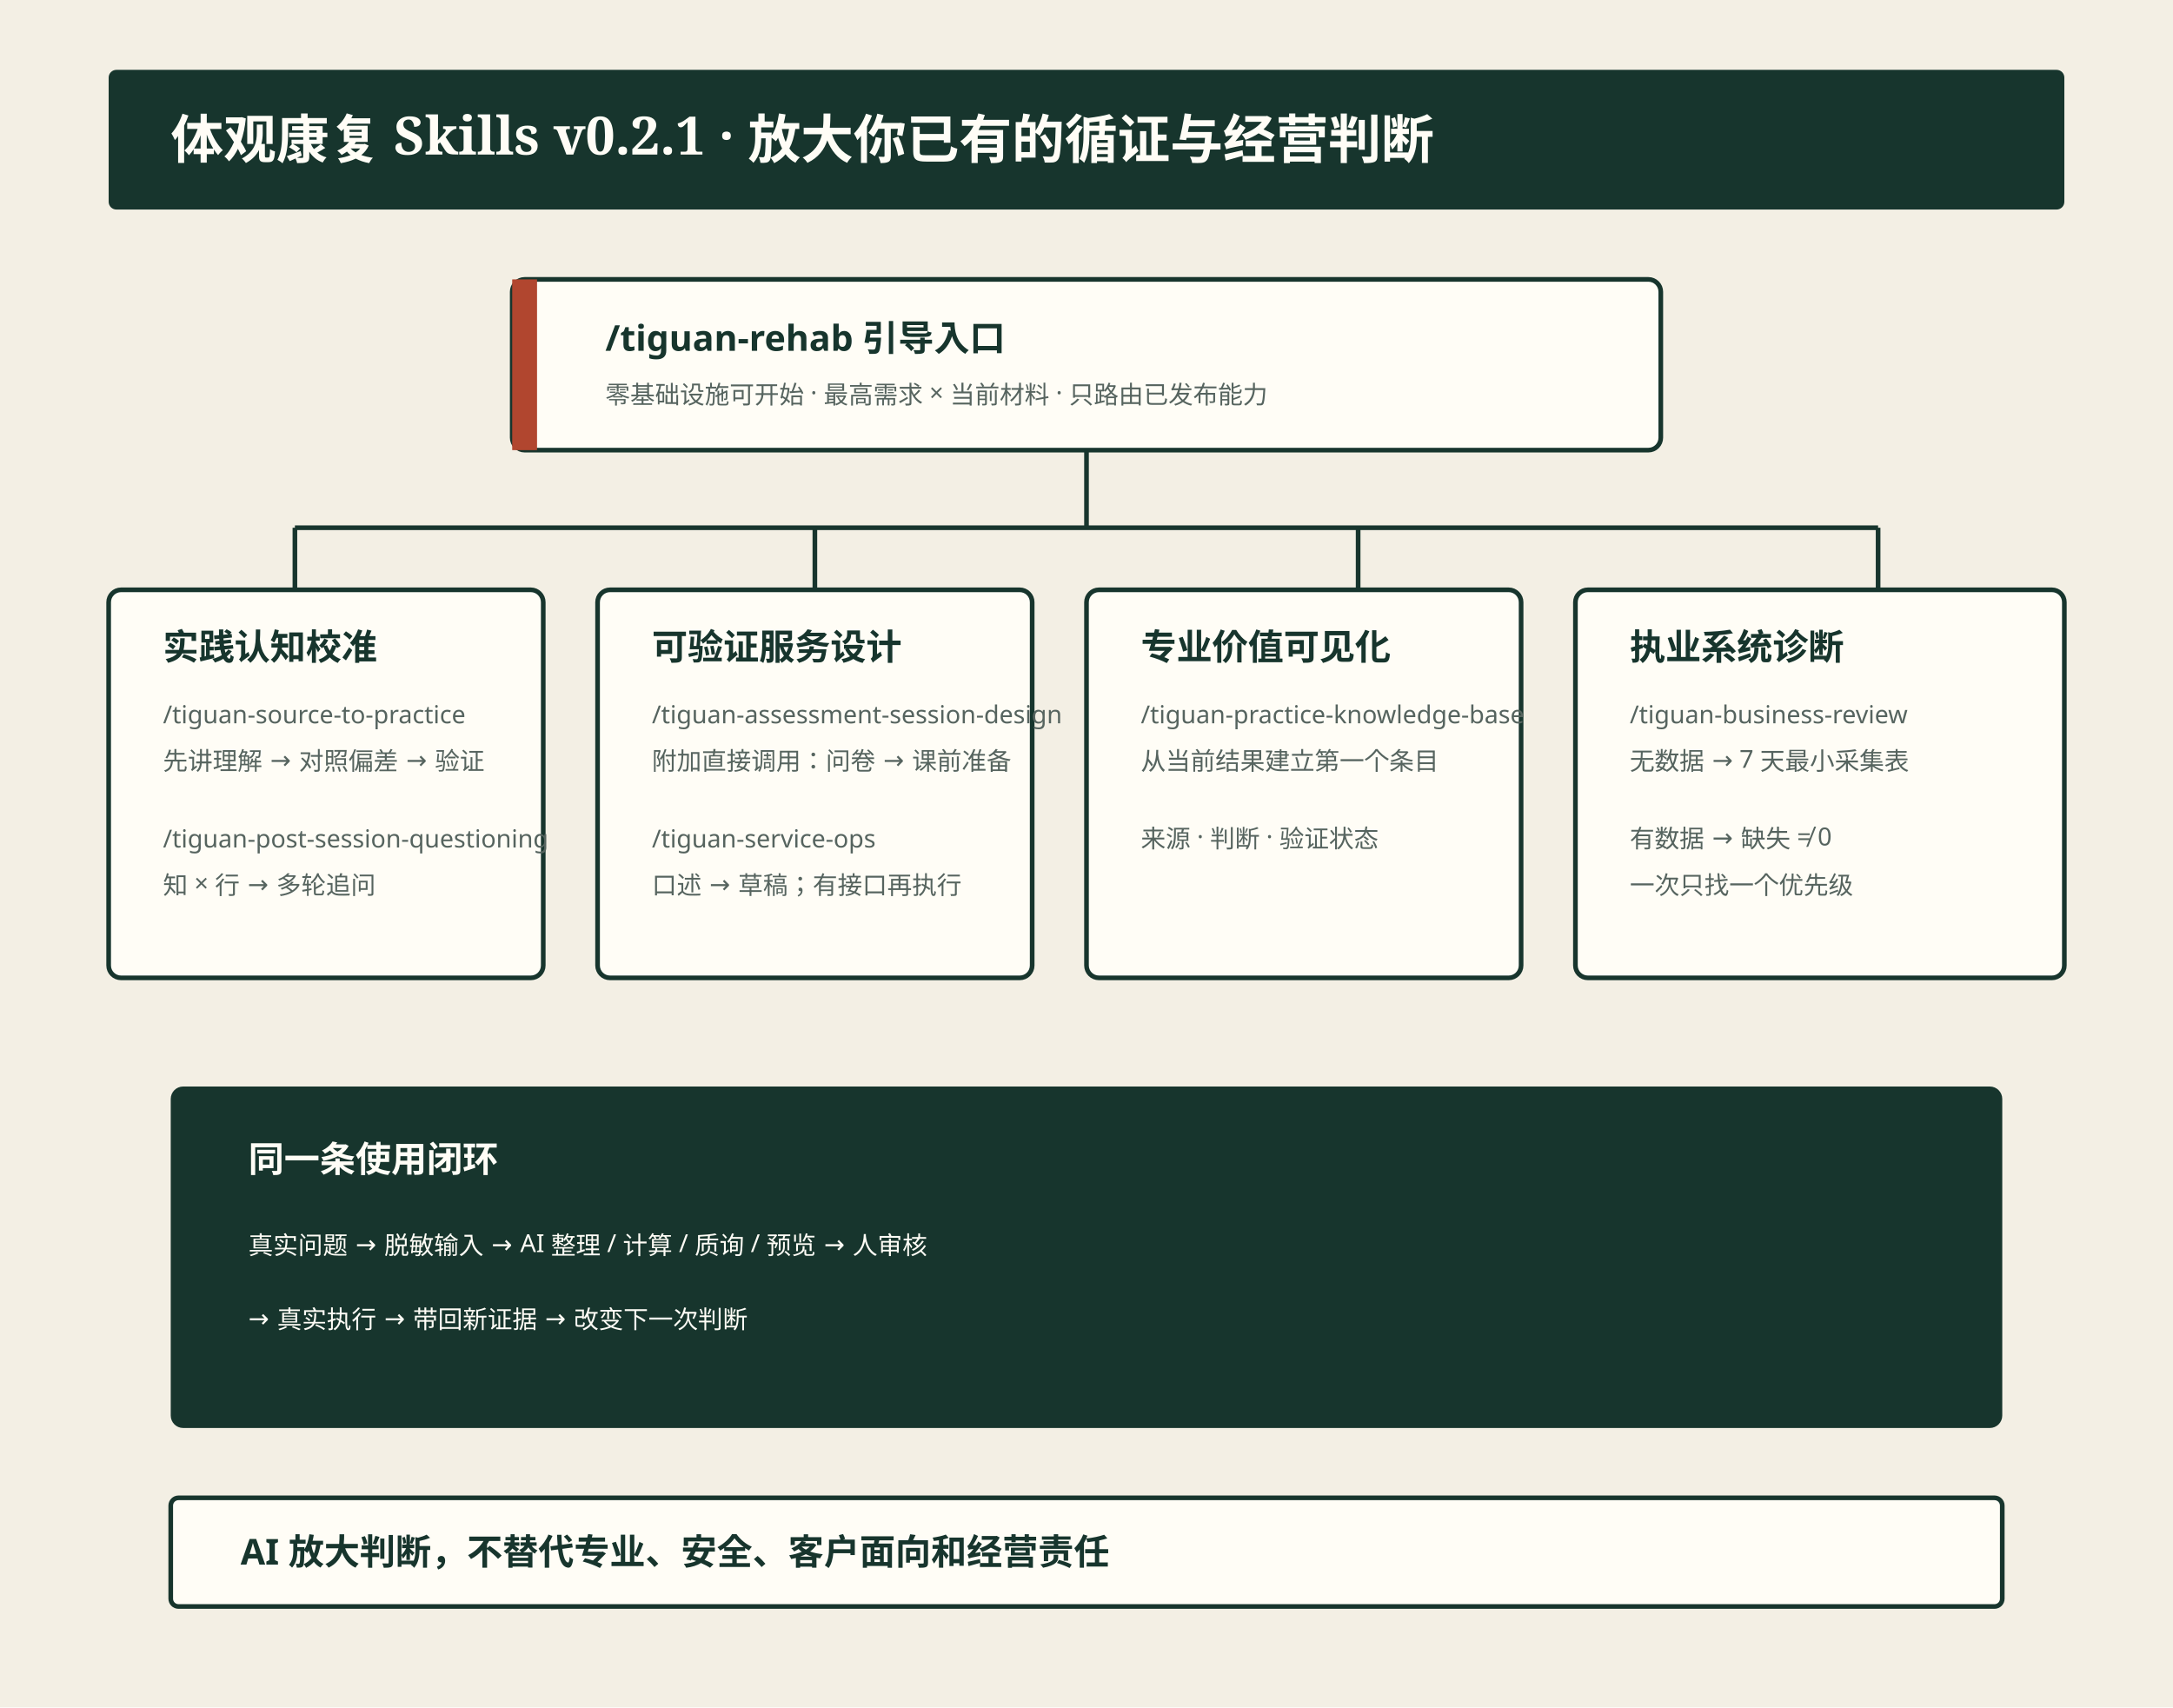
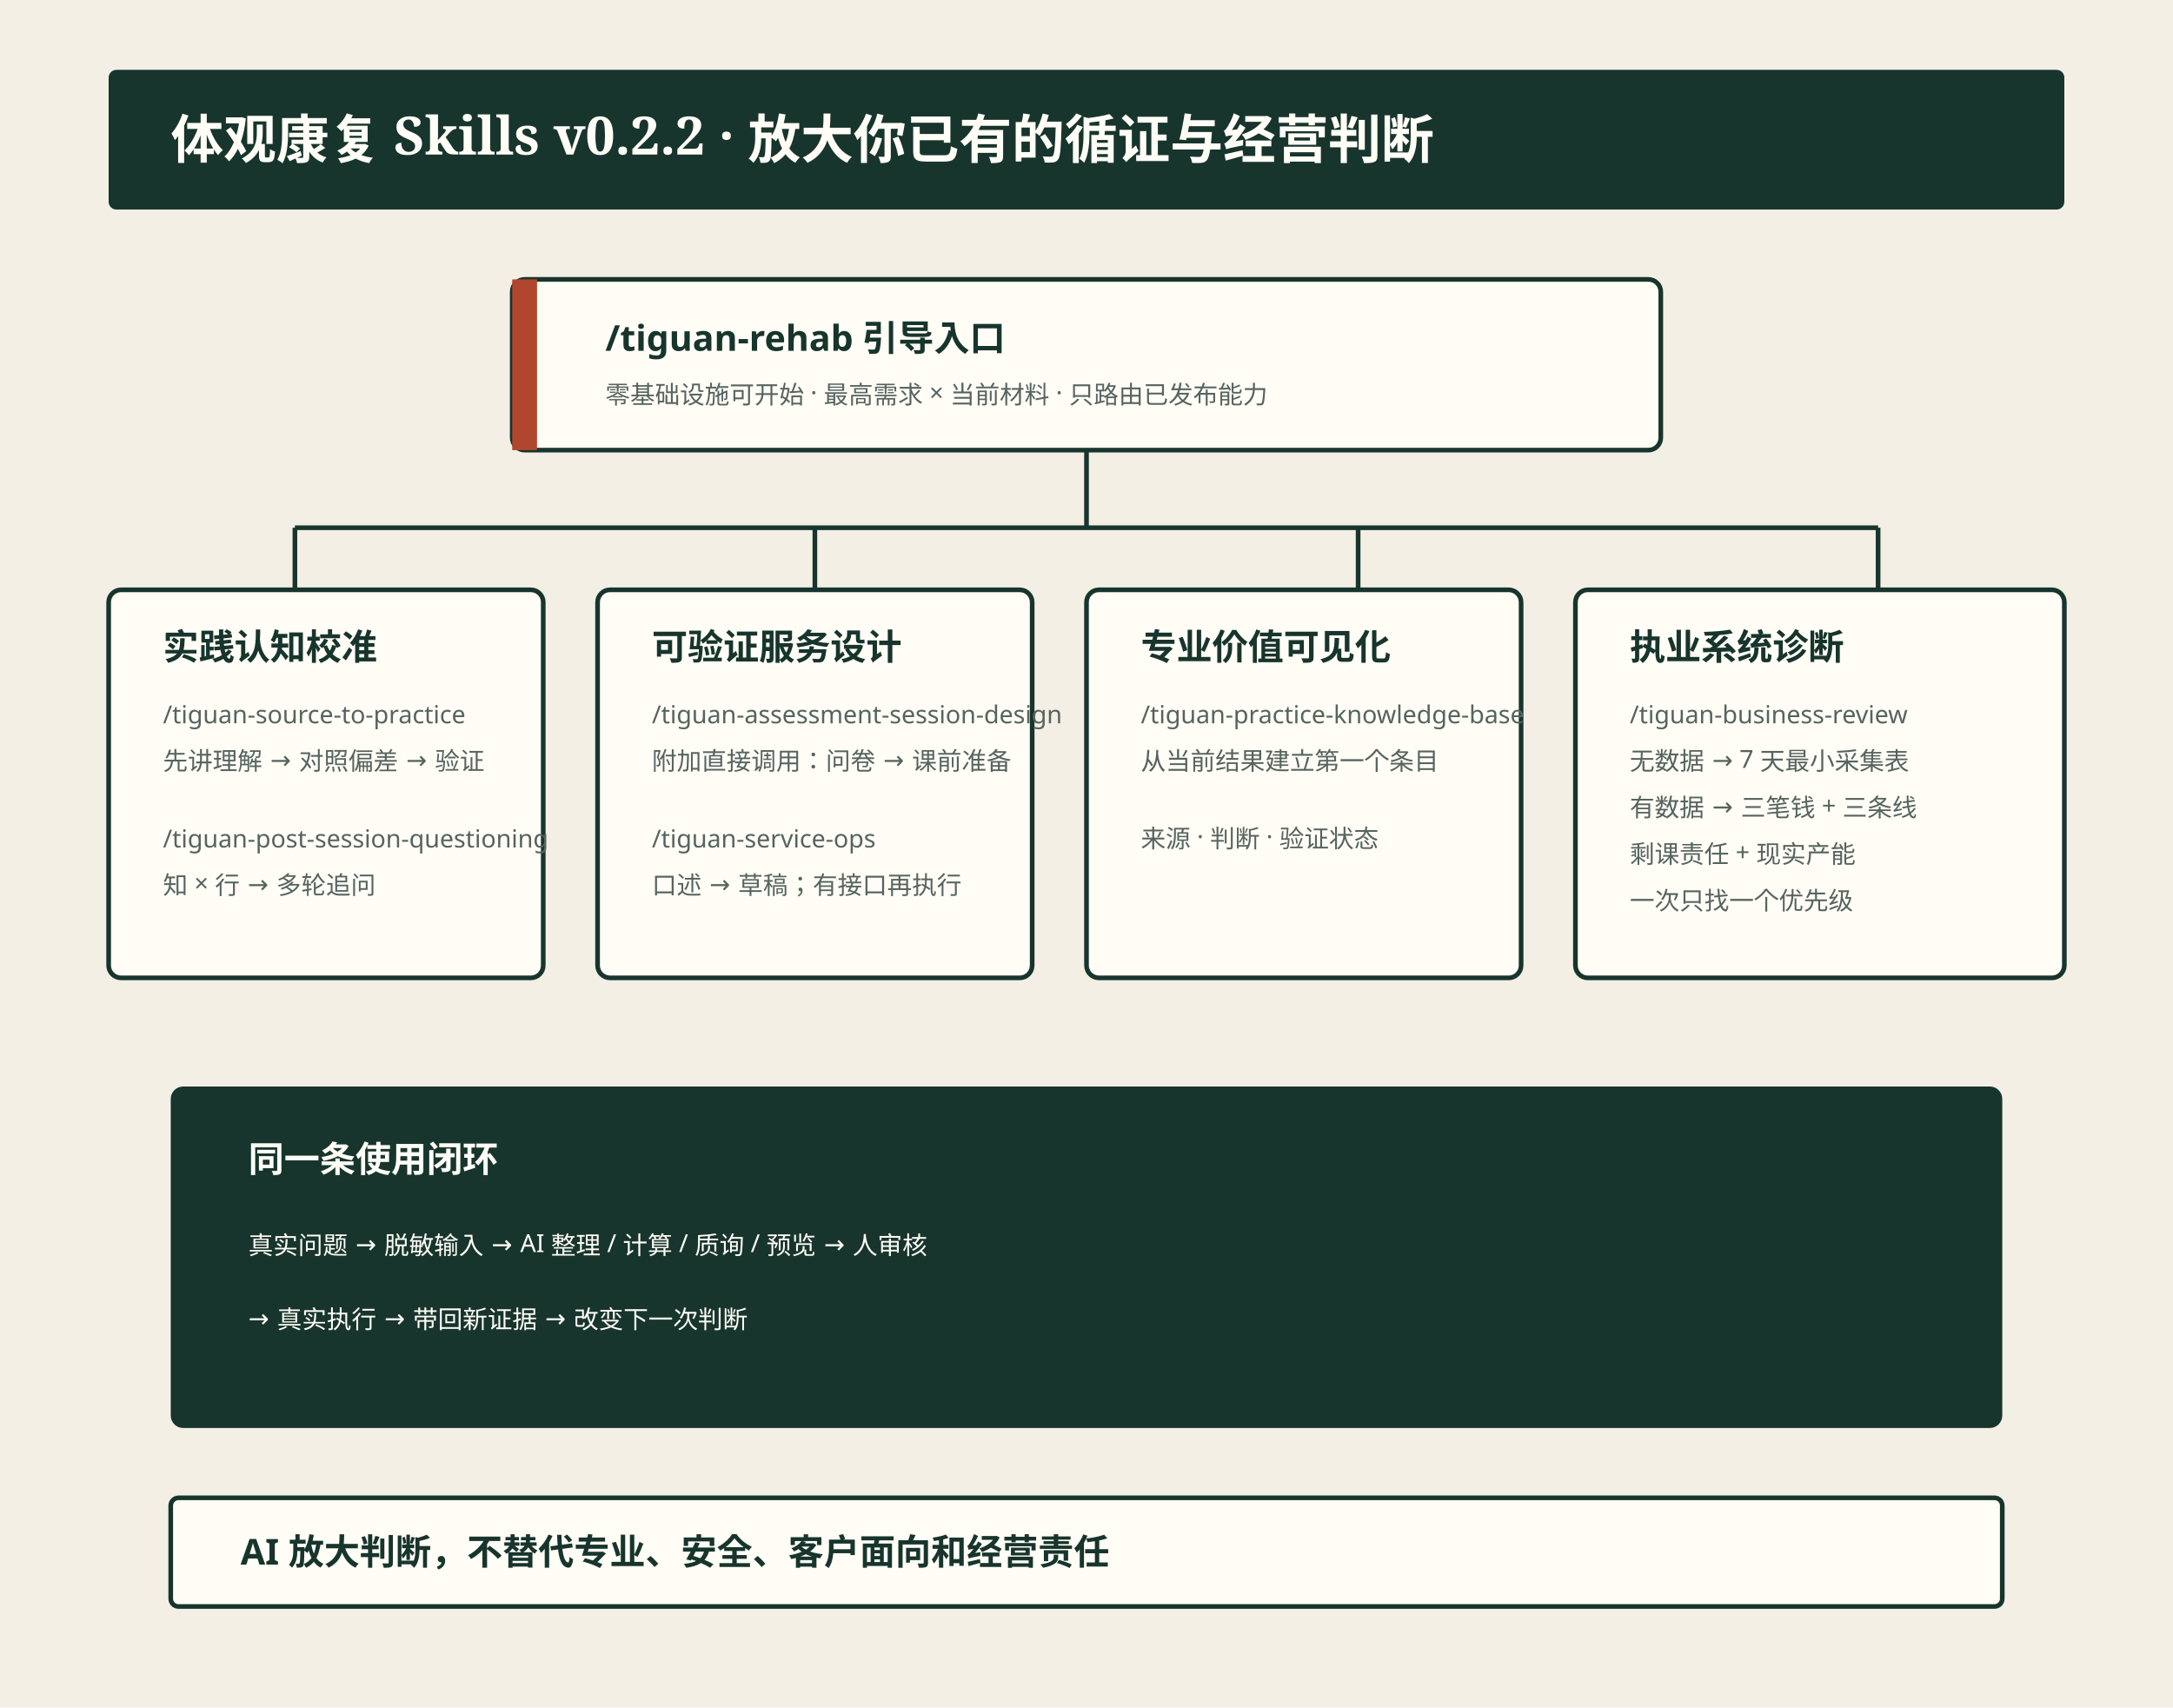
<svg xmlns="http://www.w3.org/2000/svg" viewBox="0 0 1400 1100" role="img" aria-labelledby="title desc">
  <defs>
    <style>
      .bg{fill:#f3efe4}.ink{fill:#17352d}.card{fill:#fffdf6;stroke:#17352d;stroke-width:3}.accent{fill:#b1462f}.title{font:700 34px 'Noto Serif SC','Songti SC',serif;fill:#fffdf6}.head{font:700 23px 'Noto Sans SC','PingFang SC',sans-serif;fill:#17352d}.body{font:500 16px 'Noto Sans SC','PingFang SC',sans-serif;fill:#56645f}.white{fill:#fffdf6}.line{stroke:#17352d;stroke-width:3;fill:none}
    </style>
  </defs>
  <rect width="1400" height="1100" class="bg" />
  <rect x="70" y="45" width="1260" height="90" rx="5" class="ink" />
-   <text x="110" y="102" class="title">体观康复 Skills v0.2.1 · 放大你已有的循证与经营判断</text>
+   <text x="110" y="102" class="title">体观康复 Skills v0.2.2 · 放大你已有的循证与经营判断</text>
  <rect x="330" y="180" width="740" height="110" rx="8" class="card" />
  <rect x="330" y="180" width="16" height="110" class="accent" />
  <text x="390" y="226" class="head">/tiguan-rehab 引导入口</text>
  <text x="390" y="260" class="body">零基础设施可开始 · 最高需求 × 当前材料 · 只路由已发布能力</text>
  <path d="M700 290V340M190 340H1210M190 340V380M525 340V380M875 340V380M1210 340V380" class="line" />
  <rect x="70" y="380" width="280" height="250" rx="8" class="card" />
  <text x="105" y="425" class="head">实践认知校准</text>
  <text x="105" y="466" class="body">/tiguan-source-to-practice</text>
  <text x="105" y="496" class="body">先讲理解 → 对照偏差 → 验证</text>
  <text x="105" y="546" class="body">/tiguan-post-session-questioning</text>
  <text x="105" y="576" class="body">知 × 行 → 多轮追问</text>
  <rect x="385" y="380" width="280" height="250" rx="8" class="card" />
  <text x="420" y="425" class="head">可验证服务设计</text>
  <text x="420" y="466" class="body">/tiguan-assessment-session-design</text>
  <text x="420" y="496" class="body">附加直接调用：问卷 → 课前准备</text>
  <text x="420" y="546" class="body">/tiguan-service-ops</text>
  <text x="420" y="576" class="body">口述 → 草稿；有接口再执行</text>
  <rect x="700" y="380" width="280" height="250" rx="8" class="card" />
  <text x="735" y="425" class="head">专业价值可见化</text>
  <text x="735" y="466" class="body">/tiguan-practice-knowledge-base</text>
  <text x="735" y="496" class="body">从当前结果建立第一个条目</text>
  <text x="735" y="546" class="body">来源 · 判断 · 验证状态</text>
  <rect x="1015" y="380" width="315" height="250" rx="8" class="card" />
  <text x="1050" y="425" class="head">执业系统诊断</text>
  <text x="1050" y="466" class="body">/tiguan-business-review</text>
  <text x="1050" y="496" class="body">无数据 → 7 天最小采集表</text>
-   <text x="1050" y="546" class="body">有数据 → 缺失 ≠ 0</text>
-   <text x="1050" y="576" class="body">一次只找一个优先级</text>
+   <text x="1050" y="526" class="body">有数据 → 三笔钱 + 三条线</text>
+   <text x="1050" y="556" class="body">剩课责任 + 现实产能</text>
+   <text x="1050" y="586" class="body">一次只找一个优先级</text>
  <rect x="110" y="700" width="1180" height="220" rx="8" class="ink" />
  <text x="160" y="755" class="head white">同一条使用闭环</text>
  <text x="160" y="808" class="body white">真实问题 → 脱敏输入 → AI 整理 / 计算 / 质询 / 预览 → 人审核</text>
  <text x="160" y="855" class="body white">→ 真实执行 → 带回新证据 → 改变下一次判断</text>
  <rect x="110" y="965" width="1180" height="70" rx="5" class="card" />
  <text x="155" y="1008" class="head">AI 放大判断，不替代专业、安全、客户面向和经营责任</text>
</svg>
